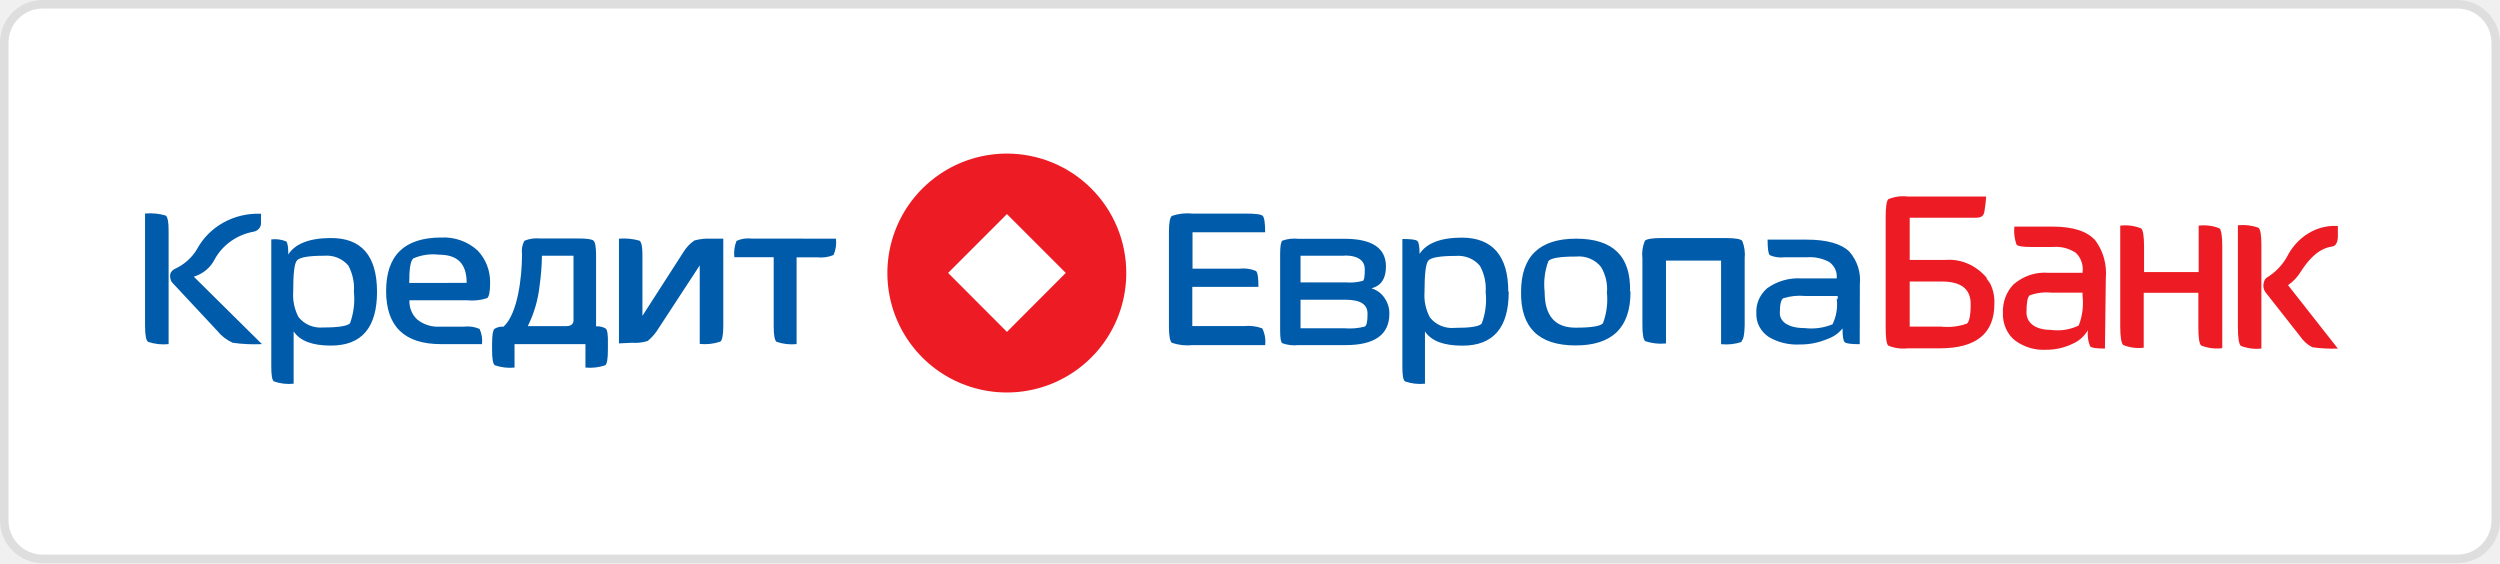
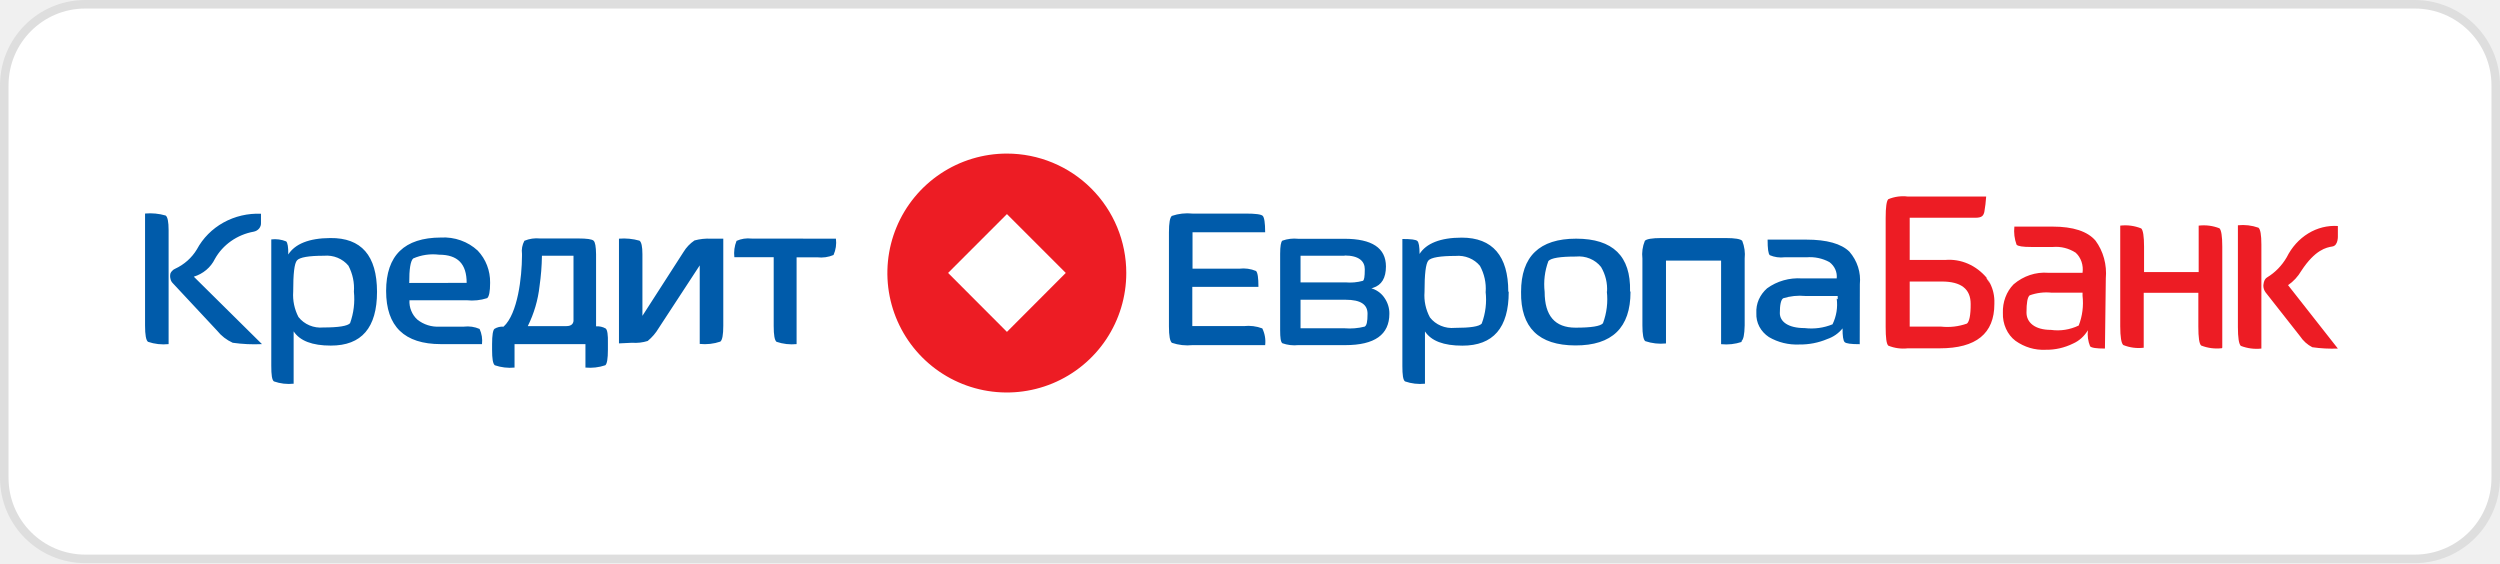
<svg xmlns="http://www.w3.org/2000/svg" width="293" height="66" viewBox="0 0 293 66" fill="none">
-   <rect width="293" height="66" rx="5" fill="white" />
-   <rect x="0.5" y="0.5" width="292" height="65" rx="4.5" stroke="black" stroke-opacity="0.13" />
+   <rect width="293" height="66" rx="10" fill="white" />
+   <rect x="0.5" y="0.5" width="292" height="65" rx="9.5" stroke="black" stroke-opacity="0.13" />
  <path d="M118 47C126.284 47 133 40.284 133 32C133 23.716 126.284 17 118 17C109.716 17 103 23.716 103 32C103 40.284 109.716 47 118 47Z" fill="white" />
  <path d="M19.979 32.673C19.921 32.464 19.921 32.244 19.979 32.035C20.023 31.923 20.093 31.822 20.185 31.74C20.271 31.639 20.381 31.559 20.506 31.507C21.584 31.012 22.48 30.216 23.075 29.224C23.776 27.913 24.857 26.822 26.189 26.082C27.521 25.343 29.048 24.985 30.587 25.052V26.095C30.607 26.342 30.529 26.587 30.369 26.782C30.211 26.972 29.988 27.102 29.74 27.15C28.777 27.324 27.868 27.702 27.079 28.256C26.29 28.811 25.641 29.527 25.181 30.354C24.942 30.843 24.599 31.28 24.175 31.637C23.75 31.994 23.253 32.263 22.715 32.428L30.703 40.331C29.557 40.386 28.409 40.332 27.274 40.172C26.557 39.847 25.931 39.363 25.45 38.76L20.262 33.201C20.116 33.06 20.018 32.88 19.979 32.685V32.673ZM44.187 34.195C44.187 38.408 42.381 40.511 38.768 40.503C36.597 40.503 35.146 39.951 34.414 38.834V44.97C33.632 45.054 32.841 44.961 32.103 44.7C31.872 44.528 31.794 43.939 31.794 42.872V28.058C32.388 27.986 32.991 28.067 33.541 28.292C33.708 28.451 33.798 28.954 33.785 29.826C34.568 28.599 36.199 27.911 38.704 27.899C42.351 27.858 44.179 29.957 44.187 34.195ZM41.478 34.195C41.555 33.14 41.333 32.084 40.836 31.139C40.498 30.731 40.059 30.411 39.559 30.207C39.059 30.003 38.513 29.923 37.972 29.973C36.174 29.973 35.133 30.157 34.812 30.513C34.491 30.869 34.363 32.096 34.363 34.195C34.292 35.215 34.505 36.236 34.979 37.153C35.313 37.58 35.757 37.918 36.268 38.133C36.779 38.348 37.339 38.433 37.895 38.38C39.693 38.38 40.733 38.208 41.028 37.877C41.453 36.694 41.606 35.439 41.478 34.195ZM57.441 33.152C57.441 34.158 57.325 34.759 57.094 34.943C56.322 35.193 55.502 35.277 54.692 35.189H47.989C47.963 35.607 48.033 36.026 48.194 36.416C48.346 36.806 48.587 37.158 48.901 37.447C49.639 38.046 50.593 38.346 51.559 38.282H54.371C54.998 38.206 55.634 38.3 56.208 38.552C56.463 39.111 56.561 39.725 56.49 40.331H51.674C47.394 40.331 45.253 38.253 45.253 34.097C45.253 29.94 47.394 27.854 51.674 27.838C52.466 27.793 53.258 27.907 54.001 28.171C54.744 28.435 55.421 28.844 55.989 29.372C56.466 29.876 56.837 30.464 57.081 31.102C57.329 31.746 57.45 32.429 57.441 33.115V33.152ZM54.692 33.152C54.692 30.93 53.652 29.85 51.456 29.85C50.422 29.724 49.373 29.877 48.425 30.292C48.108 30.587 47.954 31.544 47.963 33.164L54.692 33.152ZM71.246 40.282V40.982C71.246 42.037 71.144 42.651 70.938 42.81C70.193 43.061 69.4 43.153 68.614 43.08V40.331H60.304V43.08C59.523 43.157 58.733 43.064 57.993 42.81C57.762 42.626 57.672 42.037 57.672 40.982V40.331C57.672 39.276 57.775 38.687 57.954 38.539C58.271 38.346 58.645 38.256 59.02 38.282C60.69 36.76 61.165 32.452 61.178 29.998V29.752C61.107 29.225 61.205 28.69 61.46 28.218C62.038 27.977 62.67 27.884 63.297 27.948H67.753C68.793 27.948 69.397 28.034 69.577 28.218C69.757 28.402 69.846 28.893 69.859 29.801V38.245C70.255 38.218 70.65 38.307 70.989 38.502C71.182 38.662 71.272 39.239 71.246 40.245V40.282ZM67.214 37.447V29.973H63.515C63.498 31.168 63.403 32.361 63.233 33.544C63.054 35.166 62.589 36.747 61.858 38.22H66.379C67.034 38.22 67.175 37.877 67.214 37.643V37.459V37.447ZM19.761 40.331C18.945 40.417 18.12 40.324 17.347 40.061C17.116 39.889 17 39.255 17 38.159V25.027C17.813 24.953 18.633 25.032 19.414 25.26C19.645 25.42 19.761 25.997 19.761 26.966V40.331ZM72.543 40.245V27.973C73.352 27.905 74.167 27.984 74.945 28.206C75.176 28.365 75.292 28.881 75.292 29.801V37.017L80.108 29.531C80.429 28.998 80.867 28.538 81.392 28.181C82.022 28.009 82.677 27.939 83.331 27.973H84.769V38.183C84.769 39.239 84.654 39.865 84.422 40.037C83.65 40.301 82.824 40.393 82.008 40.307V31.102L77.192 38.466C76.858 39.032 76.424 39.539 75.908 39.963C75.317 40.149 74.692 40.22 74.072 40.172L72.543 40.245ZM97.971 27.973C98.054 28.623 97.957 29.284 97.689 29.887C97.088 30.141 96.427 30.235 95.775 30.157H93.361V40.331C92.566 40.409 91.763 40.316 91.011 40.061C90.779 39.877 90.677 39.263 90.677 38.196V30.145H86.066C85.989 29.496 86.077 28.839 86.323 28.23C86.867 27.984 87.473 27.89 88.07 27.96L97.971 27.973Z" fill="#005BAA" />
  <path d="M160.276 36.772C160.276 35.718 159.527 35.13 157.693 35.13H152.423V38.475H157.59C158.379 38.54 159.174 38.474 159.94 38.279C160.173 38.145 160.276 37.74 160.276 36.772ZM157.59 29.97H152.423V33.095H157.693C158.379 33.156 159.071 33.094 159.734 32.911C159.876 32.826 159.953 32.482 159.953 31.551C159.953 30.62 159.269 29.945 157.59 29.945V29.97ZM152.152 40.449C151.521 40.514 150.885 40.439 150.292 40.228C150.098 40.081 150.033 39.578 150.033 38.708V29.749C150.033 28.879 150.124 28.34 150.292 28.205C150.885 27.993 151.521 27.918 152.152 27.985H157.564C160.801 27.985 162.424 29.063 162.433 31.22C162.433 32.581 161.929 33.414 160.922 33.733L160.728 33.794L160.922 33.855C161.493 34.07 161.973 34.458 162.291 34.958C162.655 35.499 162.844 36.13 162.834 36.772C162.834 39.223 161.111 40.449 157.667 40.449H152.152ZM176.822 34.211C176.822 38.418 175.009 40.518 171.384 40.51C169.189 40.51 167.742 39.958 167.006 38.843V44.971C166.214 45.053 165.414 44.961 164.668 44.701C164.435 44.53 164.358 43.941 164.358 42.888V28.009C165.365 28.009 165.946 28.083 166.114 28.242C166.282 28.401 166.373 28.892 166.373 29.762C167.148 28.536 168.801 27.85 171.32 27.85C174.936 27.85 176.77 30.019 176.77 34.161L176.822 34.211ZM174.123 34.211C174.194 33.154 173.962 32.099 173.451 31.159C173.116 30.753 172.68 30.433 172.18 30.23C171.681 30.026 171.136 29.945 170.596 29.994C168.788 29.994 167.716 30.178 167.406 30.534C167.096 30.889 166.954 32.127 166.954 34.211C166.873 35.243 167.091 36.278 167.587 37.201C167.919 37.629 168.362 37.967 168.875 38.181C169.386 38.396 169.948 38.481 170.506 38.426C172.314 38.426 173.361 38.267 173.658 37.924C174.11 36.719 174.263 35.432 174.11 34.161L174.123 34.211ZM191.095 34.211C191.095 38.402 188.942 40.494 184.637 40.485C180.33 40.477 178.208 38.386 178.269 34.211C178.269 30.052 180.421 27.972 184.727 27.972C189.032 27.972 191.137 30.023 191.043 34.125L191.095 34.211ZM188.344 34.211C188.411 33.195 188.169 32.182 187.646 31.294C187.308 30.863 186.857 30.523 186.338 30.308C185.82 30.094 185.25 30.011 184.688 30.068C182.841 30.068 181.782 30.24 181.472 30.595C181.043 31.754 180.892 32.989 181.033 34.211C181.033 37.005 182.238 38.402 184.65 38.402C186.5 38.402 187.573 38.23 187.866 37.887C188.314 36.682 188.469 35.395 188.318 34.125L188.344 34.211ZM204.141 40.069C203.363 40.331 202.532 40.424 201.712 40.338V30.546H195.254V40.252C194.432 40.338 193.603 40.246 192.826 39.983C192.606 39.811 192.49 39.186 192.49 38.132V30.301C192.407 29.599 192.505 28.889 192.774 28.23C192.942 28.021 193.601 27.899 194.711 27.899H202.242C203.353 27.899 203.998 28.009 204.192 28.23C204.453 28.89 204.55 29.599 204.476 30.301V38.132C204.45 39.223 204.334 39.799 204.089 39.983L204.141 40.069ZM217.961 40.338C216.941 40.338 216.359 40.265 216.192 40.093C216.024 39.922 215.946 39.407 215.946 38.488C215.489 39.062 214.865 39.497 214.151 39.738C213.123 40.173 212.008 40.39 210.883 40.375C209.629 40.434 208.385 40.131 207.318 39.505C206.841 39.191 206.455 38.77 206.194 38.279C205.938 37.789 205.818 37.245 205.845 36.698C205.814 36.154 205.911 35.61 206.13 35.105C206.353 34.609 206.682 34.163 207.098 33.794C208.267 32.944 209.723 32.53 211.193 32.63H215.262C215.302 32.268 215.244 31.904 215.095 31.569C214.945 31.235 214.71 30.942 214.409 30.718C213.598 30.276 212.665 30.08 211.735 30.154H209.152C208.562 30.225 207.962 30.14 207.421 29.909C207.24 29.749 207.163 29.124 207.163 28.083H211.697C214.112 28.083 215.791 28.561 216.747 29.492C217.207 30.021 217.552 30.632 217.762 31.288C217.973 31.944 218.044 32.633 217.974 33.316L217.961 40.338ZM215.378 35.081V34.688H211.567C210.696 34.606 209.815 34.698 208.984 34.958C208.726 35.142 208.597 35.706 208.597 36.698C208.597 37.691 209.565 38.451 211.503 38.451C212.614 38.585 213.743 38.432 214.771 38.01C215.229 37.069 215.4 36.024 215.262 34.995L215.378 35.081ZM148.277 40.449H139.764C138.948 40.534 138.122 40.442 137.349 40.179C137.116 39.995 137 39.358 137 38.255V27.225C137 26.122 137.116 25.472 137.349 25.301C138.122 25.038 138.948 24.945 139.764 25.031H146.003C147.14 25.031 147.812 25.117 147.993 25.301C148.173 25.485 148.277 26.122 148.277 27.225H139.764V31.49H145.241C145.909 31.407 146.589 31.501 147.205 31.759C147.398 31.943 147.489 32.556 147.489 33.622H139.738V38.218H145.783C146.515 38.136 147.256 38.229 147.941 38.488C148.239 39.1 148.356 39.778 148.277 40.449Z" fill="#005BAA" />
  <path d="M265.034 40.851C264.221 40.942 263.401 40.835 262.627 40.539C262.397 40.321 262.282 39.582 262.282 38.322V26.402C263.093 26.316 263.912 26.413 264.689 26.686C264.919 26.87 265.034 27.524 265.034 28.661V40.851ZM273.998 40.851C272.998 40.891 271.995 40.839 271.001 40.695C270.428 40.403 269.93 39.953 269.554 39.388L265.521 34.259C265.362 34.046 265.273 33.781 265.265 33.506C265.265 33.506 265.265 32.738 265.726 32.497C266.65 31.938 267.433 31.132 268.005 30.152C268.59 28.975 269.462 28.006 270.524 27.357C271.584 26.708 272.789 26.406 273.998 26.487V27.595C273.998 27.595 274.074 28.774 273.357 28.888C272.64 29.002 271.334 29.272 269.721 31.73C269.32 32.415 268.786 32.992 268.159 33.42L273.998 40.851ZM246.699 40.851C245.7 40.851 245.111 40.766 244.957 40.581C244.718 39.994 244.629 39.345 244.701 38.706C244.284 39.402 243.686 39.942 242.985 40.254C241.963 40.761 240.853 41.013 239.733 40.993C238.49 41.055 237.259 40.688 236.212 39.942C235.737 39.583 235.353 39.093 235.098 38.521C234.839 37.949 234.716 37.313 234.739 36.674C234.715 36.046 234.816 35.421 235.034 34.841C235.25 34.262 235.578 33.743 235.994 33.321C237.153 32.334 238.597 31.854 240.053 31.971H244.074C244.136 31.534 244.094 31.087 243.953 30.673C243.811 30.259 243.576 29.894 243.267 29.613C242.465 29.099 241.541 28.866 240.616 28.945H238.056C237.07 28.945 236.506 28.86 236.34 28.675C236.094 28.005 236.006 27.276 236.084 26.558H240.578C242.972 26.558 244.65 27.112 245.585 28.192C246.04 28.805 246.384 29.513 246.592 30.274C246.801 31.034 246.871 31.834 246.801 32.625L246.699 40.851ZM244.074 34.756V34.301H240.437C239.574 34.212 238.702 34.318 237.876 34.614C237.62 34.827 237.505 35.48 237.505 36.631C237.505 37.782 238.465 38.663 240.373 38.663C241.479 38.818 242.602 38.641 243.625 38.152C244.056 37.053 244.211 35.845 244.074 34.657V34.756ZM232.831 32.639C232.924 32.762 233.009 32.89 233.087 33.023L233.215 33.25C233.118 32.994 232.989 32.755 232.831 32.539V32.639ZM233.74 35.623C233.74 39.089 231.607 40.823 227.338 40.823H223.587C222.816 40.911 222.036 40.805 221.307 40.51C221.09 40.297 221 39.572 221 38.322V25.535C221 24.285 221.102 23.546 221.307 23.347C222.035 23.045 222.816 22.938 223.587 23.034H232.78C232.74 23.645 232.667 24.252 232.562 24.853C232.447 25.279 232.294 25.521 231.5 25.521H223.817V30.465H227.991C228.898 30.388 229.807 30.54 230.652 30.909C231.497 31.278 232.255 31.855 232.87 32.596C233.016 32.788 233.14 32.998 233.241 33.221C233.597 33.923 233.77 34.719 233.74 35.523V35.623ZM230.962 35.623C230.962 33.861 229.835 32.994 227.569 32.994H223.817V38.279H227.492C228.515 38.392 229.548 38.271 230.527 37.924C230.808 37.697 230.975 36.916 230.962 35.552V35.623ZM260.412 40.809C259.591 40.907 258.759 40.801 257.979 40.496C257.749 40.297 257.646 39.558 257.646 38.279V34.316H251.244V40.752C250.435 40.853 249.617 40.746 248.85 40.439C248.619 40.24 248.491 39.501 248.491 38.223V26.444C249.323 26.344 250.163 26.456 250.95 26.771C251.167 26.97 251.283 27.695 251.283 28.916V31.886H257.685V26.444C258.507 26.346 259.338 26.452 260.118 26.757C260.335 26.956 260.451 27.68 260.451 28.902V40.737L260.412 40.809Z" fill="#ED1C24" />
  <path d="M118.013 18C115.243 17.997 112.534 18.817 110.23 20.354C107.926 21.891 106.129 24.078 105.068 26.636C104.007 29.195 103.729 32.011 104.268 34.728C104.808 37.445 106.142 39.941 108.101 41.9C110.059 43.858 112.555 45.192 115.272 45.732C117.989 46.271 120.805 45.993 123.364 44.932C125.922 43.871 128.109 42.074 129.646 39.77C131.183 37.466 132.003 34.757 132 31.987C132 30.15 131.638 28.331 130.935 26.634C130.232 24.937 129.202 23.395 127.903 22.097C126.605 20.798 125.063 19.768 123.366 19.065C121.669 18.362 119.85 18 118.013 18ZM118.013 38.896L111.117 31.987L118.013 25.091L124.909 31.987L118.013 38.896Z" fill="#ED1C24" />
</svg>
